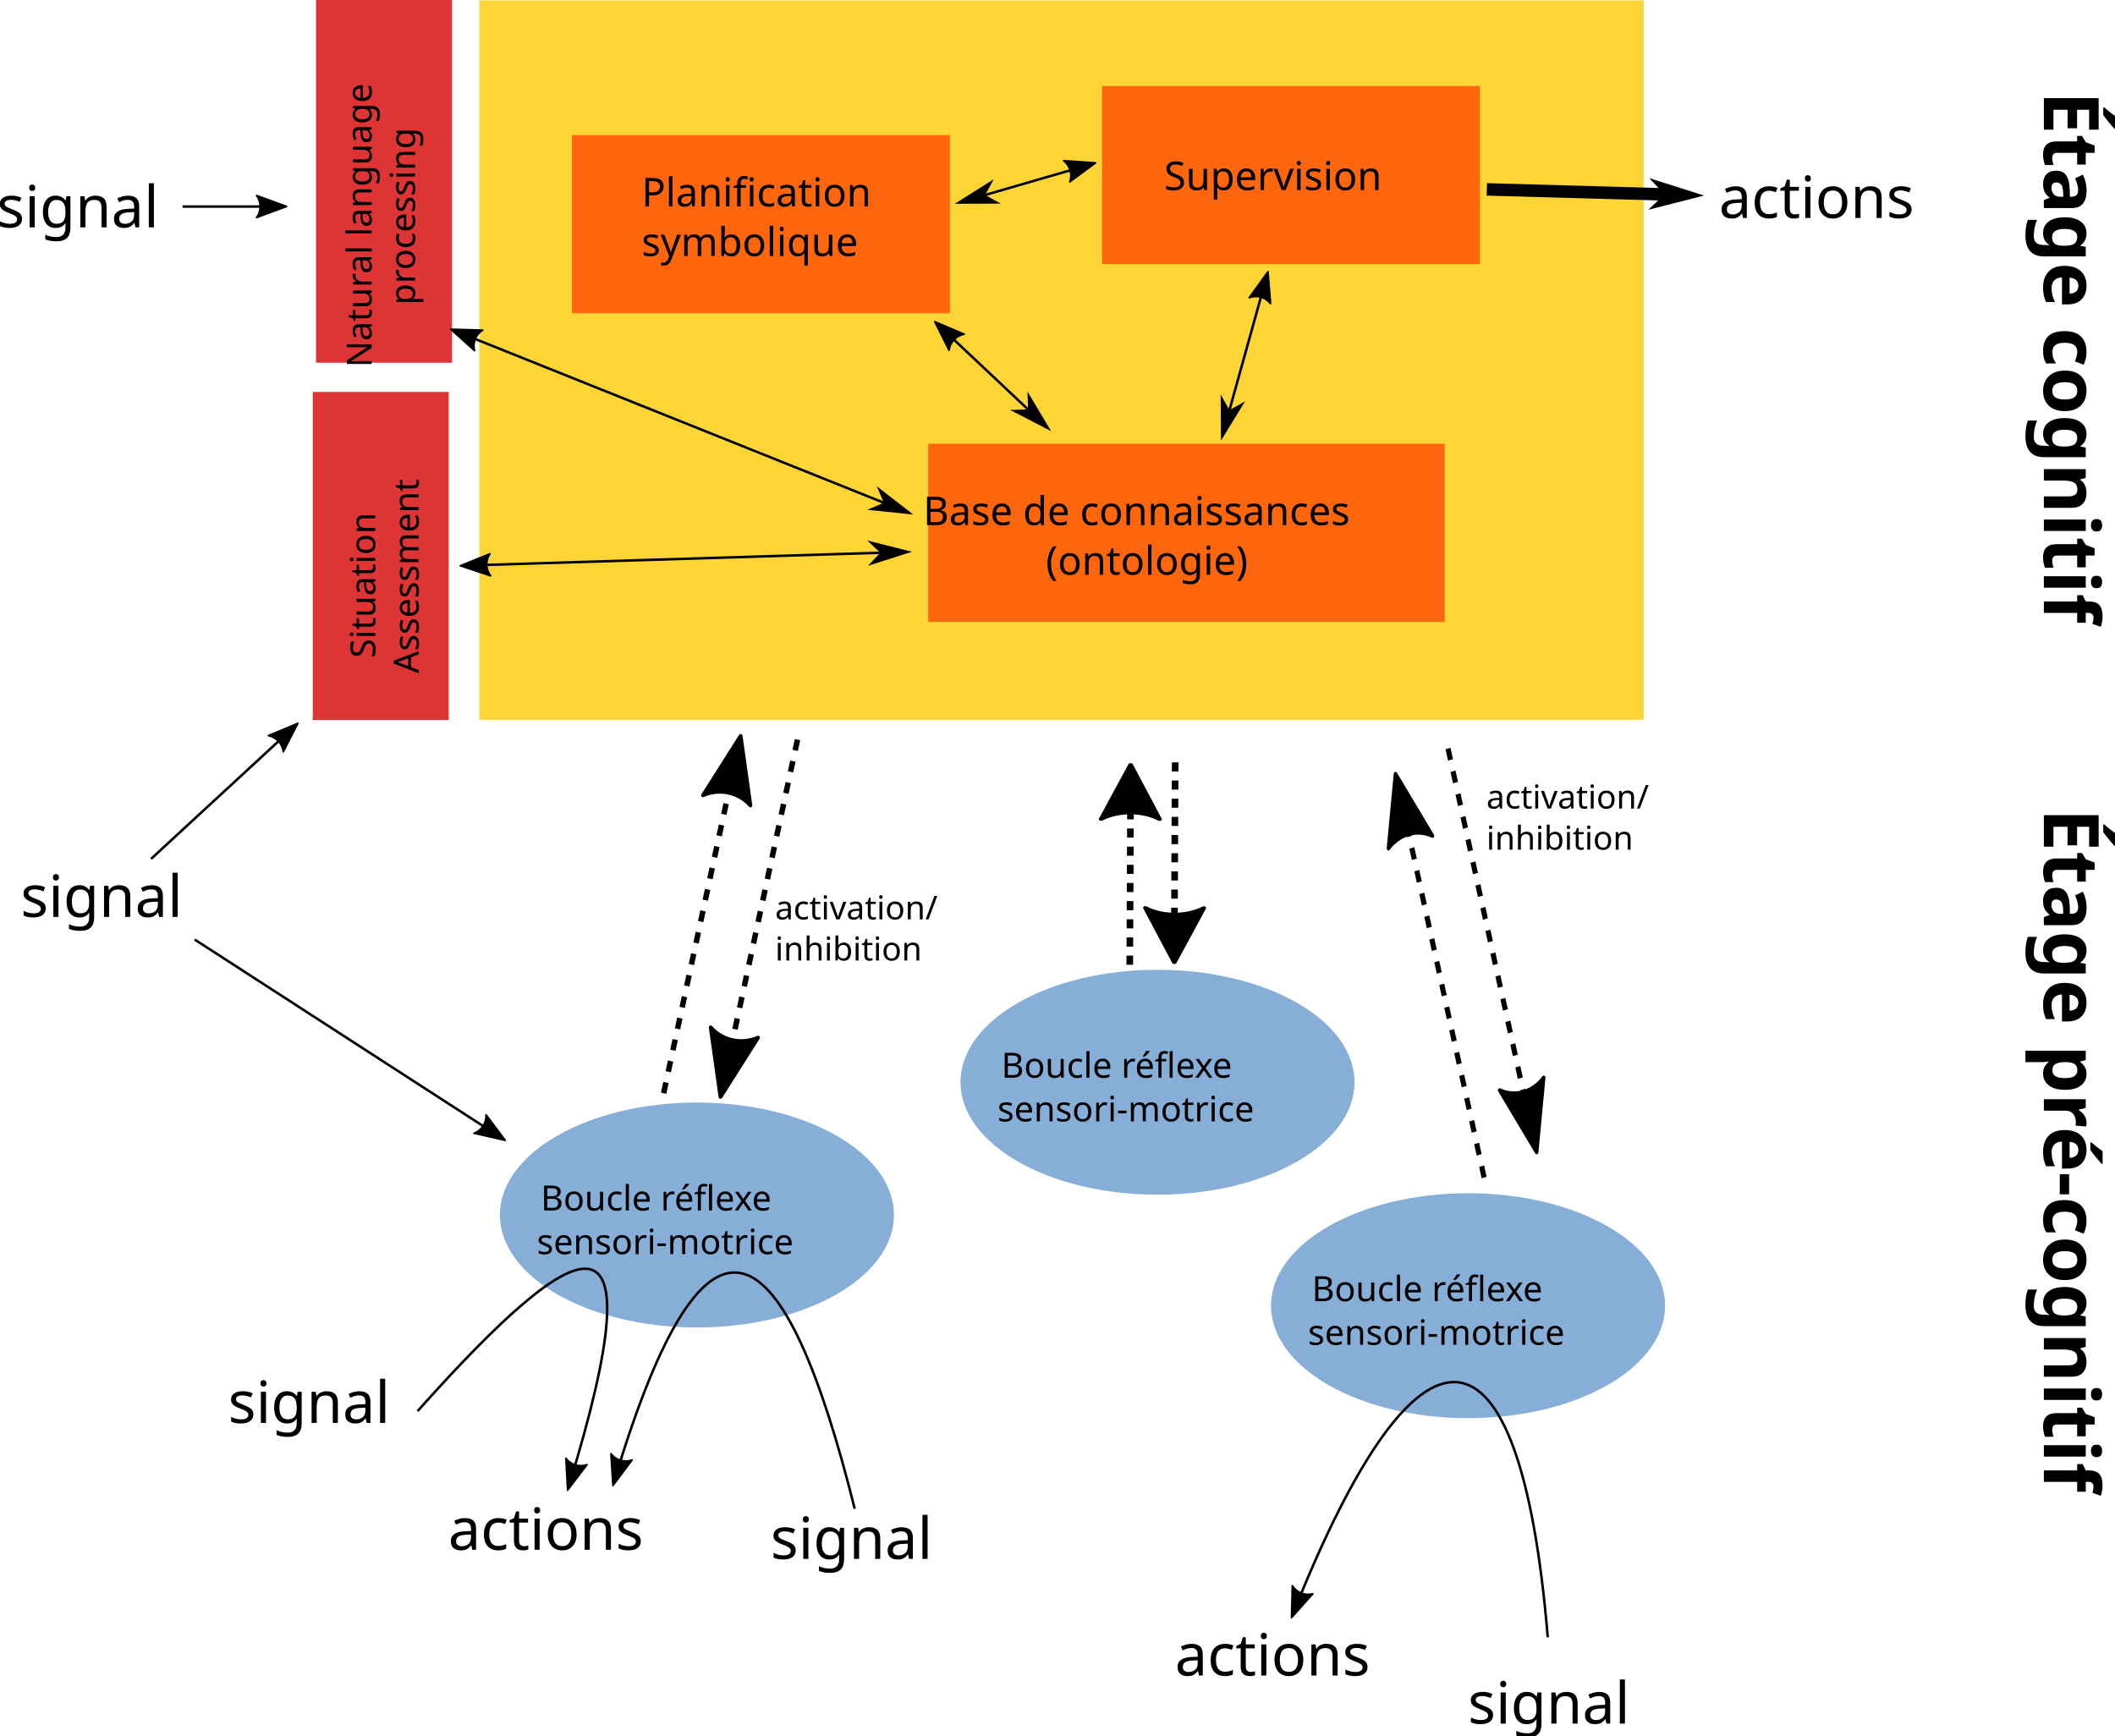
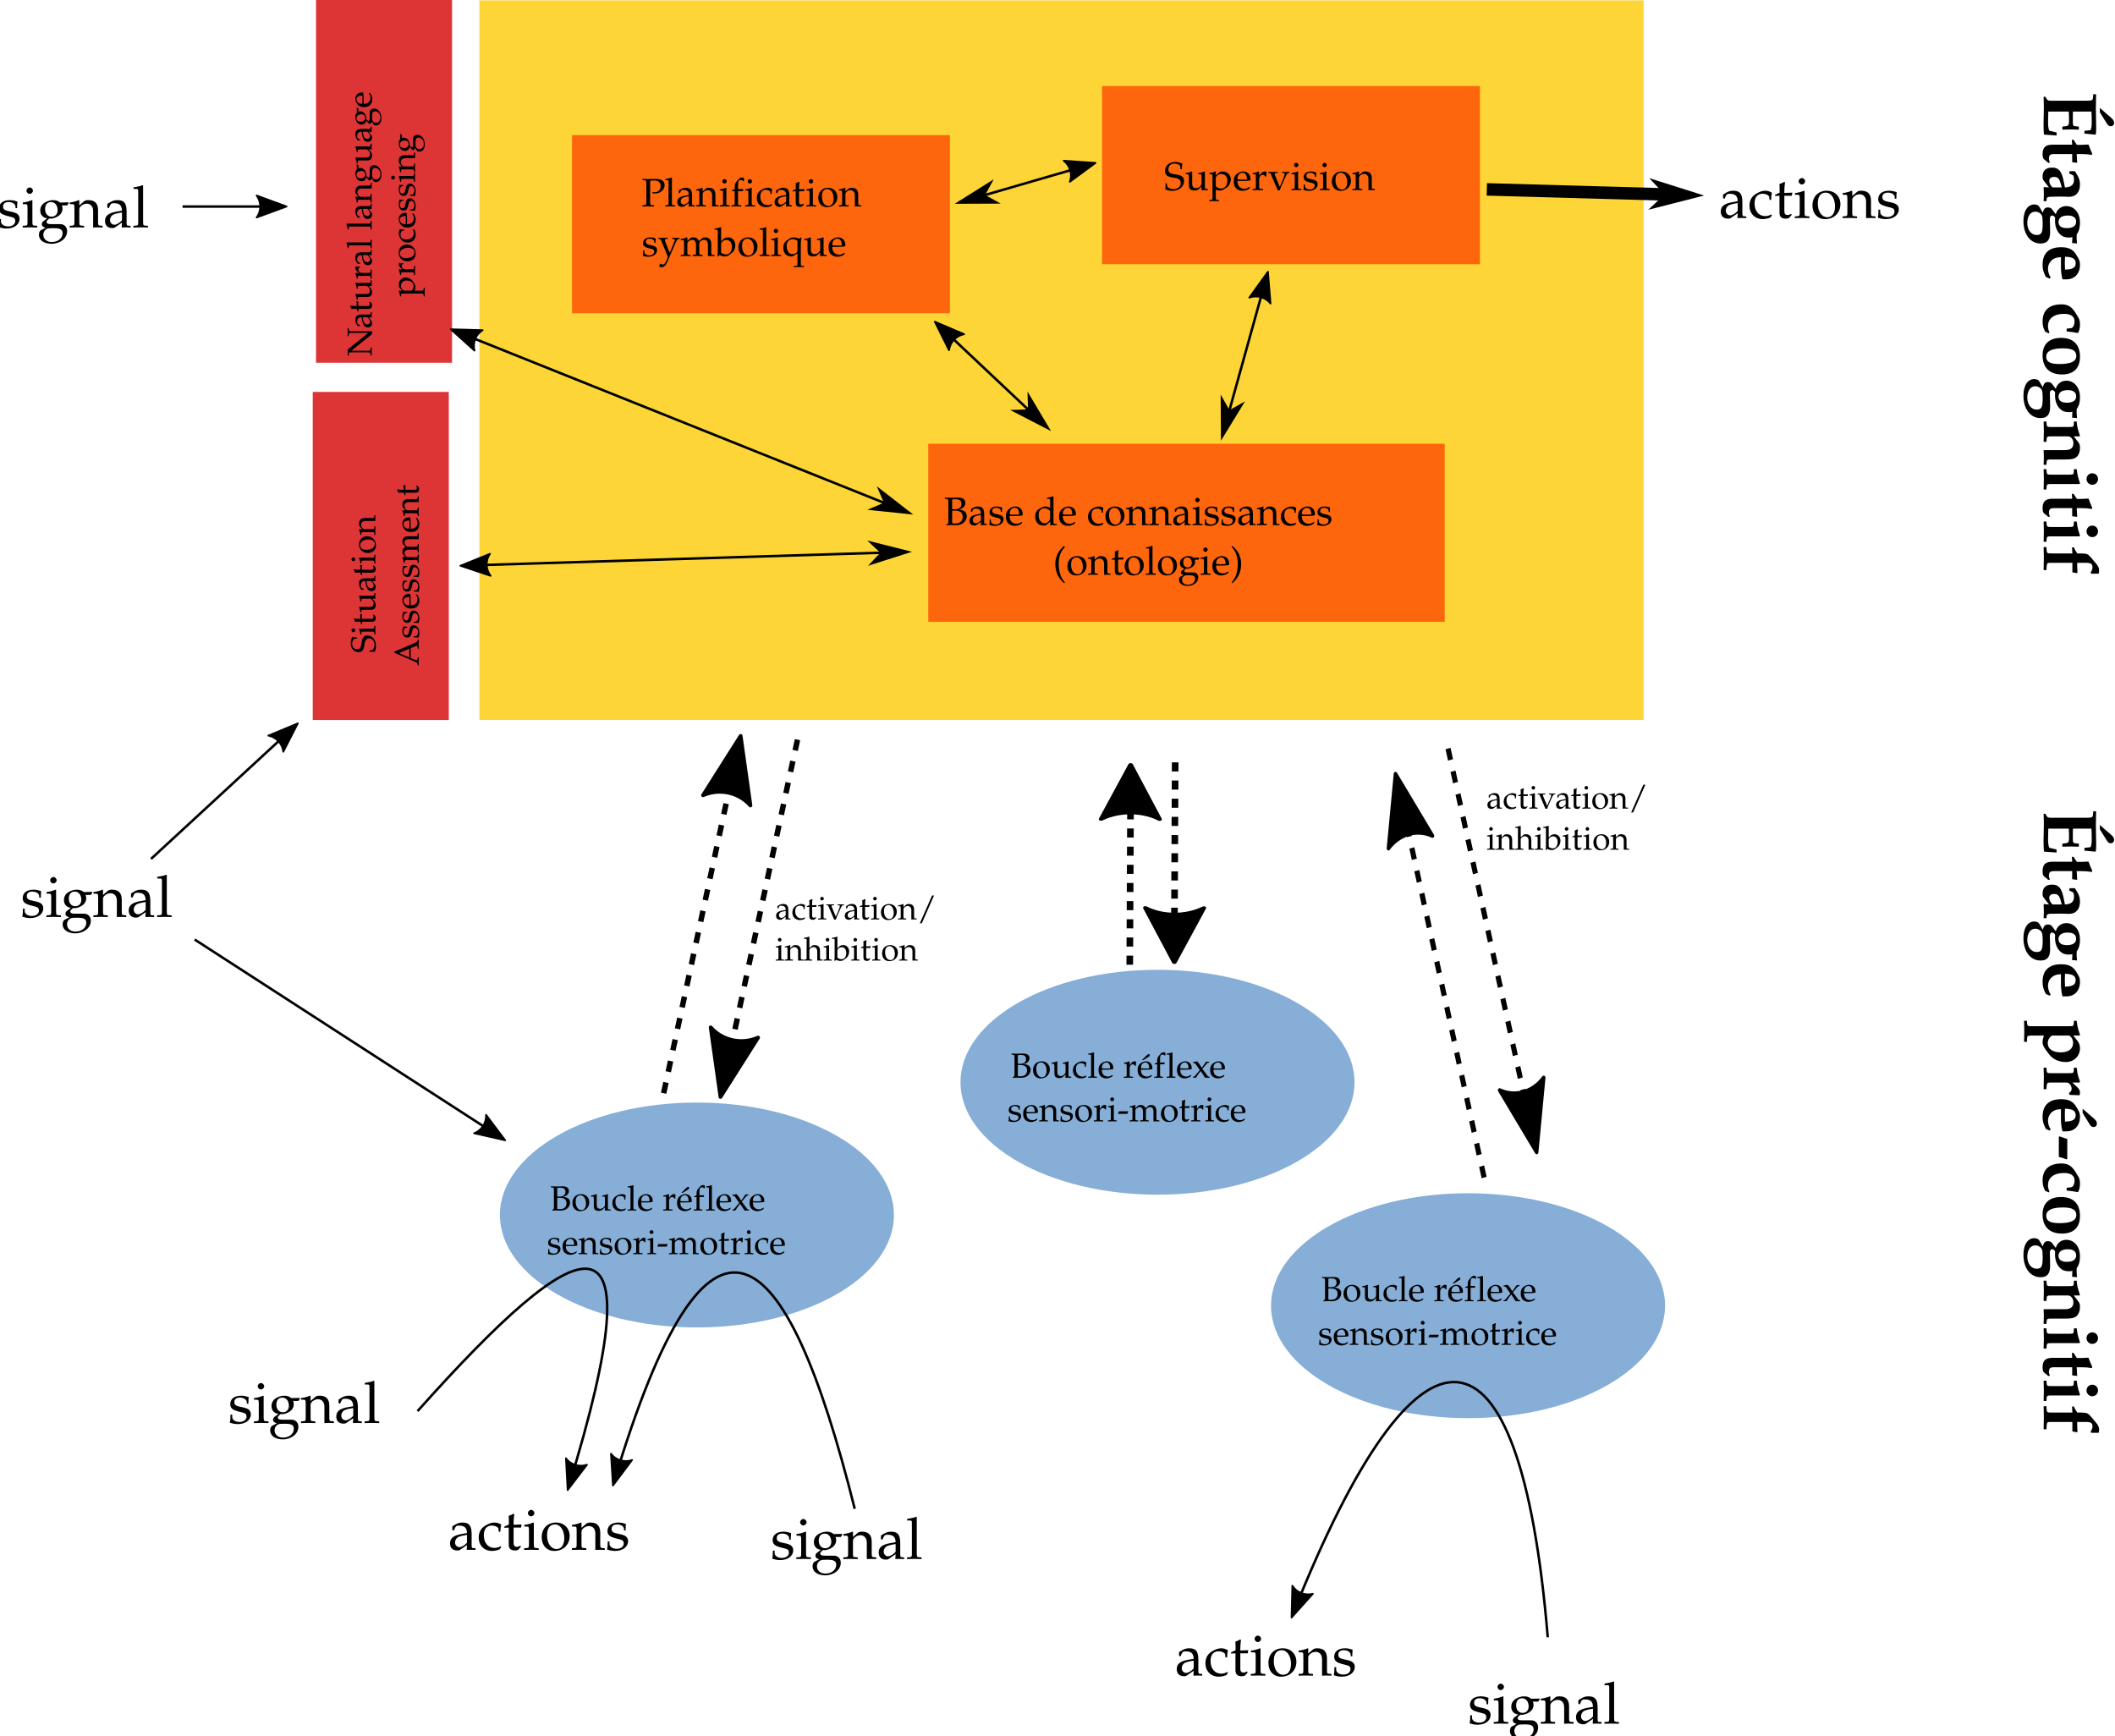
<svg xmlns="http://www.w3.org/2000/svg" width="848.184" height="696.055" id="svg4100" version="1.1">
  <defs id="defs4102">
    <marker orient="auto" refY="0" refX="0" id="marker22319" style="overflow:visible">
      <path id="path22321" style="fill:#000000;fill-opacity:1;fill-rule:evenodd;stroke:#000000;stroke-width:0.625;stroke-linejoin:round;stroke-opacity:1" d="M 8.719,4.034 -2.207,0.016 8.719,-4.002 c -1.745,2.372 -1.735,5.617 -6e-7,8.035 z" transform="matrix(-1.1,0,0,-1.1,-1.1,0)" />
    </marker>
    <marker style="overflow:visible" id="marker21311" refX="0" refY="0" orient="auto">
      <path transform="matrix(-0.2,0,0,-0.2,-1.2,0)" style="fill:#000000;fill-opacity:1;fill-rule:evenodd;stroke:#000000;stroke-width:1pt;stroke-opacity:1" d="M 0,0 5,-5 -12.5,0 5,5 0,0 Z" id="path21313" />
    </marker>
    <marker style="overflow:visible" id="marker20299" refX="0" refY="0" orient="auto">
      <path transform="matrix(-1.1,0,0,-1.1,-1.1,0)" d="M 8.719,4.034 -2.207,0.016 8.719,-4.002 c -1.745,2.372 -1.735,5.617 -6e-7,8.035 z" style="fill:#000000;fill-opacity:1;fill-rule:evenodd;stroke:#000000;stroke-width:0.625;stroke-linejoin:round;stroke-opacity:1" id="path20301" />
    </marker>
    <marker orient="auto" refY="0" refX="0" id="marker20133" style="overflow:visible">
      <path id="path20135" d="M 0,0 5,-5 -12.5,0 5,5 0,0 Z" style="fill:#000000;fill-opacity:1;fill-rule:evenodd;stroke:#000000;stroke-width:1pt;stroke-opacity:1" transform="matrix(0.8,0,0,0.8,10,0)" />
    </marker>
    <marker orient="auto" refY="0" refX="0" id="marker19155" style="overflow:visible">
      <path id="path19157" style="fill:#000000;fill-opacity:1;fill-rule:evenodd;stroke:#000000;stroke-width:0.625;stroke-linejoin:round;stroke-opacity:1" d="M 8.719,4.034 -2.207,0.016 8.719,-4.002 c -1.745,2.372 -1.735,5.617 -6e-7,8.035 z" transform="matrix(-1.1,0,0,-1.1,-1.1,0)" />
    </marker>
    <marker style="overflow:visible" id="marker19001" refX="0" refY="0" orient="auto">
      <path transform="matrix(0.8,0,0,0.8,10,0)" style="fill:#000000;fill-opacity:1;fill-rule:evenodd;stroke:#000000;stroke-width:1pt;stroke-opacity:1" d="M 0,0 5,-5 -12.5,0 5,5 0,0 Z" id="path19003" />
    </marker>
    <marker orient="auto" refY="0" refX="0" id="Arrow1Send" style="overflow:visible">
      <path id="path4755" d="M 0,0 5,-5 -12.5,0 5,5 0,0 Z" style="fill:#000000;fill-opacity:1;fill-rule:evenodd;stroke:#000000;stroke-width:1pt;stroke-opacity:1" transform="matrix(-0.2,0,0,-0.2,-1.2,0)" />
    </marker>
    <marker style="overflow:visible" id="marker17567" refX="0" refY="0" orient="auto">
      <path transform="matrix(-1.1,0,0,-1.1,-1.1,0)" d="M 8.719,4.034 -2.207,0.016 8.719,-4.002 c -1.745,2.372 -1.735,5.617 -6e-7,8.035 z" style="fill:#000000;fill-opacity:1;fill-rule:evenodd;stroke:#000000;stroke-width:0.625;stroke-linejoin:round;stroke-opacity:1" id="path17569" />
    </marker>
    <marker orient="auto" refY="0" refX="0" id="marker16919" style="overflow:visible">
      <path id="path16921" style="fill:#000000;fill-opacity:1;fill-rule:evenodd;stroke:#000000;stroke-width:0.625;stroke-linejoin:round;stroke-opacity:1" d="M 8.719,4.034 -2.207,0.016 8.719,-4.002 c -1.745,2.372 -1.735,5.617 -6e-7,8.035 z" transform="matrix(-1.1,0,0,-1.1,-1.1,0)" />
    </marker>
    <marker style="overflow:visible" id="marker16789" refX="0" refY="0" orient="auto">
      <path transform="matrix(0.8,0,0,0.8,10,0)" style="fill:#000000;fill-opacity:1;fill-rule:evenodd;stroke:#000000;stroke-width:1pt;stroke-opacity:1" d="M 0,0 5,-5 -12.5,0 5,5 0,0 Z" id="path16791" />
    </marker>
    <marker style="overflow:visible" id="marker15103" refX="0" refY="0" orient="auto">
      <path transform="matrix(-1.1,0,0,-1.1,-1.1,0)" d="M 8.719,4.034 -2.207,0.016 8.719,-4.002 c -1.745,2.372 -1.735,5.617 -6e-7,8.035 z" style="fill:#000000;fill-opacity:1;fill-rule:evenodd;stroke:#000000;stroke-width:0.625;stroke-linejoin:round;stroke-opacity:1" id="path15105" />
    </marker>
    <marker orient="auto" refY="0" refX="0" id="marker14985" style="overflow:visible">
      <path id="path14987" d="M 0,0 5,-5 -12.5,0 5,5 0,0 Z" style="fill:#000000;fill-opacity:1;fill-rule:evenodd;stroke:#000000;stroke-width:1pt;stroke-opacity:1" transform="matrix(0.8,0,0,0.8,10,0)" />
    </marker>
    <marker orient="auto" refY="0" refX="0" id="marker14415" style="overflow:visible">
      <path id="path14417" style="fill:#000000;fill-opacity:1;fill-rule:evenodd;stroke:#000000;stroke-width:0.625;stroke-linejoin:round;stroke-opacity:1" d="M 8.719,4.034 -2.207,0.016 8.719,-4.002 c -1.745,2.372 -1.735,5.617 -6e-7,8.035 z" transform="matrix(-1.1,0,0,-1.1,-1.1,0)" />
    </marker>
    <marker style="overflow:visible" id="marker14309" refX="0" refY="0" orient="auto">
      <path transform="matrix(0.8,0,0,0.8,10,0)" style="fill:#000000;fill-opacity:1;fill-rule:evenodd;stroke:#000000;stroke-width:1pt;stroke-opacity:1" d="M 0,0 5,-5 -12.5,0 5,5 0,0 Z" id="path14311" />
    </marker>
    <marker orient="auto" refY="0" refX="0" id="Arrow1Mstart" style="overflow:visible">
      <path id="path4746" d="M 0,0 5,-5 -12.5,0 5,5 0,0 Z" style="fill:#000000;fill-opacity:1;fill-rule:evenodd;stroke:#000000;stroke-width:1pt;stroke-opacity:1" transform="matrix(0.4,0,0,0.4,4,0)" />
    </marker>
    <marker orient="auto" refY="0" refX="0" id="marker13771" style="overflow:visible">
      <path id="path13773" style="fill:#000000;fill-opacity:1;fill-rule:evenodd;stroke:#000000;stroke-width:0.625;stroke-linejoin:round;stroke-opacity:1" d="M 8.719,4.034 -2.207,0.016 8.719,-4.002 c -1.745,2.372 -1.735,5.617 -6e-7,8.035 z" transform="matrix(-1.1,0,0,-1.1,-1.1,0)" />
    </marker>
    <marker orient="auto" refY="0" refX="0" id="Arrow1Lstart" style="overflow:visible">
      <path id="path4740" d="M 0,0 5,-5 -12.5,0 5,5 0,0 Z" style="fill:#000000;fill-opacity:1;fill-rule:evenodd;stroke:#000000;stroke-width:1pt;stroke-opacity:1" transform="matrix(0.8,0,0,0.8,10,0)" />
    </marker>
    <marker style="overflow:visible" id="marker12631" refX="0" refY="0" orient="auto">
      <path transform="matrix(-1.1,0,0,-1.1,-1.1,0)" d="M 8.719,4.034 -2.207,0.016 8.719,-4.002 c -1.745,2.372 -1.735,5.617 -6e-7,8.035 z" style="fill:#000000;fill-opacity:1;fill-rule:evenodd;stroke:#000000;stroke-width:0.625;stroke-linejoin:round;stroke-opacity:1" id="path12633" />
    </marker>
    <marker orient="auto" refY="0" refX="0" id="marker10090" style="overflow:visible">
      <path id="path10092" style="fill:#000000;fill-opacity:1;fill-rule:evenodd;stroke:#000000;stroke-width:0.625;stroke-linejoin:round;stroke-opacity:1" d="M 8.719,4.034 -2.207,0.016 8.719,-4.002 c -1.745,2.372 -1.735,5.617 -6e-7,8.035 z" transform="matrix(-1.1,0,0,-1.1,-1.1,0)" />
    </marker>
    <marker orient="auto" refY="0" refX="0" id="marker8884" style="overflow:visible">
      <path id="path8886" style="fill:#000000;fill-opacity:1;fill-rule:evenodd;stroke:#000000;stroke-width:0.625;stroke-linejoin:round;stroke-opacity:1" d="M 8.719,4.034 -2.207,0.016 8.719,-4.002 c -1.745,2.372 -1.735,5.617 -6e-7,8.035 z" transform="matrix(-1.1,0,0,-1.1,-1.1,0)" />
    </marker>
    <marker style="overflow:visible" id="marker8122" refX="0" refY="0" orient="auto">
      <path transform="matrix(-1.1,0,0,-1.1,-1.1,0)" d="M 8.719,4.034 -2.207,0.016 8.719,-4.002 c -1.745,2.372 -1.735,5.617 -6e-7,8.035 z" style="fill:#000000;fill-opacity:1;fill-rule:evenodd;stroke:#000000;stroke-width:0.625;stroke-linejoin:round;stroke-opacity:1" id="path8124" />
    </marker>
    <marker orient="auto" refY="0" refX="0" id="marker7798" style="overflow:visible">
      <path id="path7800" style="fill:#000000;fill-opacity:1;fill-rule:evenodd;stroke:#000000;stroke-width:0.625;stroke-linejoin:round;stroke-opacity:1" d="M 8.719,4.034 -2.207,0.016 8.719,-4.002 c -1.745,2.372 -1.735,5.617 -6e-7,8.035 z" transform="matrix(-1.1,0,0,-1.1,-1.1,0)" />
    </marker>
    <marker orient="auto" refY="0" refX="0" id="marker6760" style="overflow:visible">
      <path id="path6762" style="fill:#000000;fill-opacity:1;fill-rule:evenodd;stroke:#000000;stroke-width:0.625;stroke-linejoin:round;stroke-opacity:1" d="M 8.719,4.034 -2.207,0.016 8.719,-4.002 c -1.745,2.372 -1.735,5.617 -6e-7,8.035 z" transform="matrix(-1.1,0,0,-1.1,-1.1,0)" />
    </marker>
    <marker style="overflow:visible" id="marker5812" refX="0" refY="0" orient="auto">
      <path transform="matrix(-1.1,0,0,-1.1,-1.1,0)" d="M 8.719,4.034 -2.207,0.016 8.719,-4.002 c -1.745,2.372 -1.735,5.617 -6e-7,8.035 z" style="fill:#000000;fill-opacity:1;fill-rule:evenodd;stroke:#000000;stroke-width:0.625;stroke-linejoin:round;stroke-opacity:1" id="path5814" />
    </marker>
    <marker orient="auto" refY="0" refX="0" id="marker5626" style="overflow:visible">
      <path id="path5628" style="fill:#000000;fill-opacity:1;fill-rule:evenodd;stroke:#000000;stroke-width:0.625;stroke-linejoin:round;stroke-opacity:1" d="M 8.719,4.034 -2.207,0.016 8.719,-4.002 c -1.745,2.372 -1.735,5.617 -6e-7,8.035 z" transform="matrix(-1.1,0,0,-1.1,-1.1,0)" />
    </marker>
    <marker style="overflow:visible" id="marker5236" refX="0" refY="0" orient="auto">
      <path transform="matrix(-1.1,0,0,-1.1,-1.1,0)" d="M 8.719,4.034 -2.207,0.016 8.719,-4.002 c -1.745,2.372 -1.735,5.617 -6e-7,8.035 z" style="fill:#000000;fill-opacity:1;fill-rule:evenodd;stroke:#000000;stroke-width:0.625;stroke-linejoin:round;stroke-opacity:1" id="path5238" />
    </marker>
    <marker orient="auto" refY="0" refX="0" id="Arrow2Lend" style="overflow:visible">
      <path id="path4761" style="fill:#000000;fill-opacity:1;fill-rule:evenodd;stroke:#000000;stroke-width:0.625;stroke-linejoin:round;stroke-opacity:1" d="M 8.719,4.034 -2.207,0.016 8.719,-4.002 c -1.745,2.372 -1.735,5.617 -6e-7,8.035 z" transform="matrix(-1.1,0,0,-1.1,-1.1,0)" />
    </marker>
    <marker orient="auto" refY="0" refX="0" id="Arrow1Lend" style="overflow:visible">
      <path id="path4743" d="M 0,0 5,-5 -12.5,0 5,5 0,0 Z" style="fill:#000000;fill-opacity:1;fill-rule:evenodd;stroke:#000000;stroke-width:1pt;stroke-opacity:1" transform="matrix(-0.8,0,0,-0.8,-10,0)" />
    </marker>
  </defs>
  <g id="layer1" transform="translate(6.529078,-142.2147)">
    <rect style="opacity:0.791;color:#000000;color-interpolation:sRGB;color-interpolation-filters:linearRGB;fill:#fdca01;fill-opacity:1;fill-rule:nonzero;stroke:none;stroke-width:1.6;marker:none;visibility:visible;display:inline;overflow:visible;enable-background:accumulate;clip-rule:nonzero;color-rendering:auto;image-rendering:auto;shape-rendering:auto;text-rendering:auto" id="rect4648" width="466.918" height="288.571" x="185.714" y="142.362" />
    <g id="g4660" transform="translate(15.7176,-28.81561)">
      <rect y="225.219" x="207.143" height="71.429" width="151.544" id="rect4650" style="opacity:0.791;color:#000000;color-interpolation:sRGB;color-interpolation-filters:linearRGB;fill:#fd4901;fill-opacity:1;fill-rule:nonzero;stroke:none;stroke-width:1.6;marker:none;visibility:visible;display:inline;overflow:visible;enable-background:accumulate;clip-rule:nonzero;color-rendering:auto;image-rendering:auto;shape-rendering:auto;text-rendering:auto" />
-       <text id="text4654" y="253.799" x="235.045" style="font-size:15.915px;font-style:normal;font-weight:normal;line-height:125%;letter-spacing:0px;word-spacing:0px;fill:#000000;fill-opacity:1;stroke:none;font-family:Sans" xml:space="preserve">
+       <text id="text4654" y="253.799" x="235.045" style="font-size:15.915px;font-style:normal;font-weight:normal;line-height:125%;letter-spacing:0px;word-spacing:0px;fill:#000000;fill-opacity:1;stroke:none;font-family:URW Palladio L" xml:space="preserve">
        <tspan y="253.799" x="235.045" id="tspan4656">Planification</tspan>
        <tspan id="tspan4658" y="273.692" x="235.045">symbolique</tspan>
      </text>
    </g>
    <g id="g16770">
      <rect style="opacity:0.791;color:#000000;color-interpolation:sRGB;color-interpolation-filters:linearRGB;fill:#fd4901;fill-opacity:1;fill-rule:nonzero;stroke:none;stroke-width:1.6;marker:none;visibility:visible;display:inline;overflow:visible;enable-background:accumulate;clip-rule:nonzero;color-rendering:auto;image-rendering:auto;shape-rendering:auto;text-rendering:auto" id="rect4668" width="151.544" height="71.429" x="435.437" y="176.732" />
-       <text xml:space="preserve" style="font-size:15.915px;font-style:normal;font-weight:normal;line-height:125%;letter-spacing:0px;word-spacing:0px;fill:#000000;fill-opacity:1;stroke:none;font-family:Sans" x="460.309" y="218.443" id="text4670">
+       <text xml:space="preserve" style="font-size:15.915px;font-style:normal;font-weight:normal;line-height:125%;letter-spacing:0px;word-spacing:0px;fill:#000000;fill-opacity:1;stroke:none;font-family:URW Palladio L" x="460.309" y="218.443" id="text4670">
        <tspan x="460.309" y="218.443" id="tspan4674">Supervision</tspan>
      </text>
    </g>
-     <text transform="matrix(0,1,-1,0,0,0)" id="text4692" y="-813.127" x="178.8" style="font-size:30.766px;font-style:normal;font-weight:normal;line-height:125%;letter-spacing:0px;word-spacing:0px;fill:#000000;fill-opacity:1;stroke:none;font-family:Sans" xml:space="preserve">
-       <tspan style="font-style:normal;font-variant:normal;font-weight:bold;font-stretch:normal;font-family:Sans;-inkscape-font-specification:Sans Bold" y="-813.127" x="178.8" id="tspan4694">Étage cognitif</tspan>
+     <text transform="matrix(0,1,-1,0,0,0)" id="text4692" y="-813.127" x="178.8" style="font-size:30.766px;font-style:normal;font-weight:normal;line-height:125%;letter-spacing:0px;word-spacing:0px;fill:#000000;fill-opacity:1;stroke:none;font-family:URW Palladio L" xml:space="preserve">
+       <tspan style="font-style:normal;font-variant:normal;font-weight:bold;font-stretch:normal;font-family:URW Palladio L;-inkscape-font-specification:URW Palladio L Bold" y="-813.127" x="178.8" id="tspan4694">Étage cognitif</tspan>
    </text>
    <g transform="matrix(0.7142857,0,0,0.7142857,193.2277,195.619)" id="g4704">
      <path style="opacity:0.791;color:#000000;color-interpolation:sRGB;color-interpolation-filters:linearRGB;fill:#6699cc;fill-opacity:1;fill-rule:nonzero;stroke:none;stroke-width:1.6;marker:none;visibility:visible;display:inline;overflow:visible;enable-background:accumulate;clip-rule:nonzero;color-rendering:auto;image-rendering:auto;shape-rendering:auto;text-rendering:auto" id="path4696" d="m 450.528,558.903 c 0,34.868 -49.523,63.135 -110.612,63.135 -61.089,0 -110.612,-28.266 -110.612,-63.135 0,-34.868 49.523,-63.135 110.612,-63.135 61.089,0 110.612,28.266 110.612,63.135 z" transform="translate(-228.2945,48.48732)" />
-       <text xml:space="preserve" style="font-size:19.6px;font-style:normal;font-weight:normal;line-height:125%;letter-spacing:0px;word-spacing:0px;fill:#000000;fill-opacity:1;stroke:none;font-family:Sans" x="111.64" y="604.851" id="text4698">
+       <text xml:space="preserve" style="font-size:19.6px;font-style:normal;font-weight:normal;line-height:125%;letter-spacing:0px;word-spacing:0px;fill:#000000;fill-opacity:1;stroke:none;font-family:URW Palladio L" x="111.64" y="604.851" id="text4698">
        <tspan id="tspan4700" x="111.64" y="604.851" style="text-align:center;text-anchor:middle">Boucle réflexe</tspan>
        <tspan x="111.64" y="629.351" id="tspan4702" style="text-align:center;text-anchor:middle">sensori-motrice</tspan>
      </text>
    </g>
    <g id="g4710" transform="matrix(0.7142857,0,0,0.7142857,377.9414,142.3696)">
      <path transform="translate(-228.2945,48.48732)" d="m 450.528,558.903 c 0,34.868 -49.523,63.135 -110.612,63.135 -61.089,0 -110.612,-28.266 -110.612,-63.135 0,-34.868 49.523,-63.135 110.612,-63.135 61.089,0 110.612,28.266 110.612,63.135 z" id="path4712" style="opacity:0.791;color:#000000;color-interpolation:sRGB;color-interpolation-filters:linearRGB;fill:#6699cc;fill-opacity:1;fill-rule:nonzero;stroke:none;stroke-width:1.6;marker:none;visibility:visible;display:inline;overflow:visible;enable-background:accumulate;clip-rule:nonzero;color-rendering:auto;image-rendering:auto;shape-rendering:auto;text-rendering:auto" />
-       <text id="text4714" y="604.851" x="111.64" style="font-size:19.6px;font-style:normal;font-weight:normal;line-height:125%;letter-spacing:0px;word-spacing:0px;fill:#000000;fill-opacity:1;stroke:none;font-family:Sans" xml:space="preserve">
+       <text id="text4714" y="604.851" x="111.64" style="font-size:19.6px;font-style:normal;font-weight:normal;line-height:125%;letter-spacing:0px;word-spacing:0px;fill:#000000;fill-opacity:1;stroke:none;font-family:URW Palladio L" xml:space="preserve">
        <tspan style="text-align:center;text-anchor:middle" y="604.851" x="111.64" id="tspan4716">Boucle réflexe</tspan>
        <tspan style="text-align:center;text-anchor:middle" id="tspan4718" y="629.351" x="111.64">sensori-motrice</tspan>
      </text>
    </g>
    <g transform="matrix(0.7142857,0,0,0.7142857,502.4787,231.9845)" id="g4720">
      <path style="opacity:0.791;color:#000000;color-interpolation:sRGB;color-interpolation-filters:linearRGB;fill:#6699cc;fill-opacity:1;fill-rule:nonzero;stroke:none;stroke-width:1.6;marker:none;visibility:visible;display:inline;overflow:visible;enable-background:accumulate;clip-rule:nonzero;color-rendering:auto;image-rendering:auto;shape-rendering:auto;text-rendering:auto" id="path4722" d="m 450.528,558.903 c 0,34.868 -49.523,63.135 -110.612,63.135 -61.089,0 -110.612,-28.266 -110.612,-63.135 0,-34.868 49.523,-63.135 110.612,-63.135 61.089,0 110.612,28.266 110.612,63.135 z" transform="translate(-228.2945,48.48732)" />
-       <text xml:space="preserve" style="font-size:19.6px;font-style:normal;font-weight:normal;line-height:125%;letter-spacing:0px;word-spacing:0px;fill:#000000;fill-opacity:1;stroke:none;font-family:Sans" x="111.64" y="604.851" id="text4724">
+       <text xml:space="preserve" style="font-size:19.6px;font-style:normal;font-weight:normal;line-height:125%;letter-spacing:0px;word-spacing:0px;fill:#000000;fill-opacity:1;stroke:none;font-family:URW Palladio L" x="111.64" y="604.851" id="text4724">
        <tspan id="tspan4726" x="111.64" y="604.851" style="text-align:center;text-anchor:middle">Boucle réflexe</tspan>
        <tspan x="111.64" y="629.351" id="tspan4728" style="text-align:center;text-anchor:middle">sensori-motrice</tspan>
      </text>
    </g>
-     <text xml:space="preserve" style="font-size:30.766px;font-style:normal;font-weight:normal;line-height:125%;letter-spacing:0px;word-spacing:0px;fill:#000000;fill-opacity:1;stroke:none;font-family:Sans" x="466.355" y="-813.127" id="text4730" transform="matrix(0,1,-1,0,0,0)">
-       <tspan id="tspan4732" x="466.355" y="-813.127" style="font-style:normal;font-variant:normal;font-weight:bold;font-stretch:normal;font-family:Sans;-inkscape-font-specification:Sans Bold">Étage pré-cognitif</tspan>
+     <text xml:space="preserve" style="font-size:30.766px;font-style:normal;font-weight:normal;line-height:125%;letter-spacing:0px;word-spacing:0px;fill:#000000;fill-opacity:1;stroke:none;font-family:URW Palladio L" x="466.355" y="-813.127" id="text4730" transform="matrix(0,1,-1,0,0,0)">
+       <tspan id="tspan4732" x="466.355" y="-813.127" style="font-style:normal;font-variant:normal;font-weight:bold;font-stretch:normal;font-family:URW Palladio L;-inkscape-font-specification:URW Palladio L Bold">Étage pré-cognitif</tspan>
    </text>
    <g id="g5564" transform="translate(228.2945,-48.48732)">
      <path style="fill:none;stroke:#000000;stroke-width:2.2;stroke-linecap:butt;stroke-linejoin:miter;stroke-miterlimit:4;stroke-opacity:1;stroke-dasharray:4.4, 4.4;stroke-dashoffset:0;marker-end:url(#Arrow2Lend)" d="m 31.315,629.108 30.305,-140.411" id="path4734" />
      <path id="path5234" d="m 84.998,487.329 -30.305,140.411" style="fill:none;stroke:#000000;stroke-width:2.2;stroke-linecap:butt;stroke-linejoin:miter;stroke-miterlimit:4;stroke-opacity:1;stroke-dasharray:4.4, 4.4;stroke-dashoffset:0;marker-end:url(#marker5236)" />
    </g>
    <g transform="matrix(0.7728054,-0.1125121,0.1641252,0.5297783,319.0901,199.3294)" id="g5568">
      <path id="path5570" d="m 31.315,629.108 30.305,-140.411" style="fill:none;stroke:#000000;stroke-width:3.363;stroke-linecap:butt;stroke-linejoin:miter;stroke-miterlimit:4;stroke-opacity:1;stroke-dasharray:6.727, 6.727;stroke-dashoffset:0;marker-end:url(#Arrow2Lend)" />
      <path style="fill:none;stroke:#000000;stroke-width:3.363;stroke-linecap:butt;stroke-linejoin:miter;stroke-miterlimit:4;stroke-opacity:1;stroke-dasharray:6.727, 6.727;stroke-dashoffset:0;marker-end:url(#marker5236)" d="m 84.998,487.329 -30.305,140.411" id="path5572" />
    </g>
    <g transform="matrix(0.8971224,-0.5036641,0.441782,1.022786,282.631,-13.22787)" id="g5580">
      <path id="path5582" d="m 31.315,629.108 30.305,-140.411" style="fill:none;stroke:#000000;stroke-width:2.06;stroke-linecap:butt;stroke-linejoin:miter;stroke-miterlimit:4;stroke-opacity:1;stroke-dasharray:4.121, 4.121;stroke-dashoffset:0;marker-end:url(#Arrow2Lend)" />
      <path style="fill:none;stroke:#000000;stroke-width:2.06;stroke-linecap:butt;stroke-linejoin:miter;stroke-miterlimit:4;stroke-opacity:1;stroke-dasharray:4.121, 4.121;stroke-dashoffset:0;marker-end:url(#marker5236)" d="m 84.998,487.329 -30.305,140.411" id="path5584" />
    </g>
-     <text id="text5586" y="712.852" x="84.954" style="font-size:23.294px;font-style:normal;font-weight:normal;line-height:125%;letter-spacing:0px;word-spacing:0px;fill:#000000;fill-opacity:1;stroke:none;font-family:Sans" xml:space="preserve">
+     <text id="text5586" y="712.852" x="84.954" style="font-size:23.294px;font-style:normal;font-weight:normal;line-height:125%;letter-spacing:0px;word-spacing:0px;fill:#000000;fill-opacity:1;stroke:none;font-family:URW Palladio L" xml:space="preserve">
      <tspan y="712.852" x="84.954" id="tspan5588">signal</tspan>
    </text>
-     <text id="text5594" y="767.388" x="302.467" style="font-size:23.294px;font-style:normal;font-weight:normal;line-height:125%;letter-spacing:0px;word-spacing:0px;fill:#000000;fill-opacity:1;stroke:none;font-family:Sans" xml:space="preserve">
+     <text id="text5594" y="767.388" x="302.467" style="font-size:23.294px;font-style:normal;font-weight:normal;line-height:125%;letter-spacing:0px;word-spacing:0px;fill:#000000;fill-opacity:1;stroke:none;font-family:URW Palladio L" xml:space="preserve">
      <tspan y="767.388" x="302.467" id="tspan5596">signal</tspan>
    </text>
-     <text id="text5602" y="833.424" x="582.138" style="font-size:23.294px;font-style:normal;font-weight:normal;line-height:125%;letter-spacing:0px;word-spacing:0px;fill:#000000;fill-opacity:1;stroke:none;font-family:Sans" xml:space="preserve">
+     <text id="text5602" y="833.424" x="582.138" style="font-size:23.294px;font-style:normal;font-weight:normal;line-height:125%;letter-spacing:0px;word-spacing:0px;fill:#000000;fill-opacity:1;stroke:none;font-family:URW Palladio L" xml:space="preserve">
      <tspan y="833.424" x="582.138" id="tspan5604">signal</tspan>
    </text>
-     <text xml:space="preserve" style="font-size:23.294px;font-style:normal;font-weight:normal;line-height:125%;letter-spacing:0px;word-spacing:0px;fill:#000000;fill-opacity:1;stroke:none;font-family:Sans" x="1.713" y="509.921" id="text5590">
+     <text xml:space="preserve" style="font-size:23.294px;font-style:normal;font-weight:normal;line-height:125%;letter-spacing:0px;word-spacing:0px;fill:#000000;fill-opacity:1;stroke:none;font-family:URW Palladio L" x="1.713" y="509.921" id="text5590">
      <tspan id="tspan5592" x="1.713" y="509.921">signal</tspan>
    </text>
-     <text id="text5620" y="233.394" x="-7.792" style="font-size:23.294px;font-style:normal;font-weight:normal;line-height:125%;letter-spacing:0px;word-spacing:0px;fill:#000000;fill-opacity:1;stroke:none;font-family:Sans" xml:space="preserve">
+     <text id="text5620" y="233.394" x="-7.792" style="font-size:23.294px;font-style:normal;font-weight:normal;line-height:125%;letter-spacing:0px;word-spacing:0px;fill:#000000;fill-opacity:1;stroke:none;font-family:URW Palladio L" xml:space="preserve">
      <tspan y="233.394" x="-7.792" id="tspan5622">signal</tspan>
    </text>
    <path style="fill:none;stroke:#000000;stroke-width:1px;stroke-linecap:butt;stroke-linejoin:miter;stroke-opacity:1;marker-end:url(#marker5626)" d="m 66.67,225.047 40.406,0" id="path5810" />
    <path style="fill:none;stroke:#000000;stroke-width:1px;stroke-linecap:butt;stroke-linejoin:miter;stroke-opacity:1;marker-end:url(#marker5812)" d="m 71.543,518.999 123.416,79.804" id="path6758" />
    <path style="fill:none;stroke:#000000;stroke-width:1px;stroke-linecap:butt;stroke-linejoin:miter;stroke-opacity:1;marker-end:url(#marker6760)" d="m 160.914,708.123 c 65.49,-73.349 97.25,-88.791 60.575,30.4" id="path7238" />
    <path style="fill:none;stroke:#000000;stroke-width:1px;stroke-linecap:butt;stroke-linejoin:miter;stroke-opacity:1;marker-end:url(#marker7798)" d="M 336.245,747.296 C 308.739,637.273 277.625,609.653 239.641,736.703" id="path8120" />
    <path id="path5624" d="M 614.173,798.814 C 603.039,665.214 562.318,662.635 511.891,789.685" style="fill:none;stroke:#000000;stroke-width:1px;stroke-linecap:butt;stroke-linejoin:miter;stroke-opacity:1;marker-end:url(#marker8122)" />
    <path id="path10088" d="m 54.03,486.672 57.922,-53.454" style="fill:none;stroke:#000000;stroke-width:1px;stroke-linecap:butt;stroke-linejoin:miter;stroke-opacity:1;marker-end:url(#marker10090)" />
    <path style="fill:none;stroke:#000000;stroke-width:1px;stroke-linecap:butt;stroke-linejoin:miter;stroke-opacity:1;marker-start:url(#Arrow1Lstart);marker-end:url(#marker12631)" d="M 413.57,313.778 369.328,272.113" id="path12629" />
    <path id="path14307" d="m 483.645,317.053 17.973,-64.587" style="fill:none;stroke:#000000;stroke-width:1px;stroke-linecap:butt;stroke-linejoin:miter;stroke-opacity:1;marker-start:url(#marker14309);marker-end:url(#marker14415)" />
    <path style="fill:none;stroke:#000000;stroke-width:1px;stroke-linecap:butt;stroke-linejoin:miter;stroke-opacity:1;marker-start:url(#marker14985);marker-end:url(#marker15103)" d="M 378.206,223.402 431.543,207.932" id="path14983" />
    <g transform="translate(177.7868,89.90358)" id="g4676">
      <rect y="230.27" x="187.95" height="71.429" width="207.103" id="rect4678" style="opacity:0.791;color:#000000;color-interpolation:sRGB;color-interpolation-filters:linearRGB;fill:#fd4901;fill-opacity:1;fill-rule:nonzero;stroke:none;stroke-width:1.6;marker:none;visibility:visible;display:inline;overflow:visible;enable-background:accumulate;clip-rule:nonzero;color-rendering:auto;image-rendering:auto;shape-rendering:auto;text-rendering:auto" />
-       <text id="text4680" y="262.89" x="290.095" style="font-size:15.915px;font-style:normal;font-weight:normal;line-height:125%;letter-spacing:0px;word-spacing:0px;fill:#000000;fill-opacity:1;stroke:none;font-family:Sans" xml:space="preserve">
+       <text id="text4680" y="262.89" x="290.095" style="font-size:15.915px;font-style:normal;font-weight:normal;line-height:125%;letter-spacing:0px;word-spacing:0px;fill:#000000;fill-opacity:1;stroke:none;font-family:URW Palladio L" xml:space="preserve">
        <tspan id="tspan4684" y="262.89" x="290.095" style="text-align:center;text-anchor:middle">Base de connaissances</tspan>
        <tspan y="282.784" x="290.095" id="tspan4688" style="text-align:center;text-anchor:middle">(ontologie)</tspan>
      </text>
    </g>
    <g id="g5614" transform="matrix(-1,0,0,-1,297.995,431.9117)">
      <rect y="144.235" x="123.239" height="145.462" width="54.548" id="rect5606" style="opacity:0.791;color:#000000;color-interpolation:sRGB;color-interpolation-filters:linearRGB;fill:#d40000;fill-opacity:1;fill-rule:nonzero;stroke:none;stroke-width:2.2;marker:none;visibility:visible;display:inline;overflow:visible;enable-background:accumulate;clip-rule:nonzero;color-rendering:auto;image-rendering:auto;shape-rendering:auto;text-rendering:auto" />
-       <text transform="matrix(0,1,-1,0,0,0)" id="text5608" y="-155.489" x="215.599" style="font-size:13.914px;font-style:normal;font-weight:normal;line-height:125%;letter-spacing:0px;word-spacing:0px;fill:#000000;fill-opacity:1;stroke:none;font-family:Sans" xml:space="preserve">
+       <text transform="matrix(0,1,-1,0,0,0)" id="text5608" y="-155.489" x="215.599" style="font-size:13.914px;font-style:normal;font-weight:normal;line-height:125%;letter-spacing:0px;word-spacing:0px;fill:#000000;fill-opacity:1;stroke:none;font-family:URW Palladio L" xml:space="preserve">
        <tspan style="text-align:center;text-anchor:middle" y="-155.489" x="215.599" id="tspan5610">Natural language</tspan>
        <tspan style="text-align:center;text-anchor:middle" id="tspan5612" y="-138.096" x="215.599">processing</tspan>
      </text>
    </g>
    <rect y="-430.96" x="-173.447" height="131.569" width="54.548" id="rect10810" style="opacity:0.791;color:#000000;color-interpolation:sRGB;color-interpolation-filters:linearRGB;fill:#d40000;fill-opacity:1;fill-rule:nonzero;stroke:none;stroke-width:2.2;marker:none;visibility:visible;display:inline;overflow:visible;enable-background:accumulate;clip-rule:nonzero;color-rendering:auto;image-rendering:auto;shape-rendering:auto;text-rendering:auto" transform="scale(-1,-1)" />
-     <text transform="matrix(0,-1,1,0,0,0)" id="text10812" y="143.975" x="-364.227" style="font-size:13.914px;font-style:normal;font-weight:normal;line-height:125%;letter-spacing:0px;word-spacing:0px;fill:#000000;fill-opacity:1;stroke:none;font-family:Sans" xml:space="preserve">
+     <text transform="matrix(0,-1,1,0,0,0)" id="text10812" y="143.975" x="-364.227" style="font-size:13.914px;font-style:normal;font-weight:normal;line-height:125%;letter-spacing:0px;word-spacing:0px;fill:#000000;fill-opacity:1;stroke:none;font-family:URW Palladio L" xml:space="preserve">
      <tspan style="text-align:center;text-anchor:middle" id="tspan10816" y="143.975" x="-364.227">Situation</tspan>
      <tspan id="tspan10820" style="text-align:center;text-anchor:middle" y="161.368" x="-364.227">Assessment</tspan>
    </text>
-     <text id="text11459" y="510.925" x="304.291" style="font-size:13.186px;font-style:normal;font-weight:normal;line-height:125%;letter-spacing:0px;word-spacing:0px;fill:#000000;fill-opacity:1;stroke:none;font-family:Sans" xml:space="preserve">
+     <text id="text11459" y="510.925" x="304.291" style="font-size:13.186px;font-style:normal;font-weight:normal;line-height:125%;letter-spacing:0px;word-spacing:0px;fill:#000000;fill-opacity:1;stroke:none;font-family:URW Palladio L" xml:space="preserve">
      <tspan y="510.925" x="304.291" id="tspan11461">activation/</tspan>
      <tspan id="tspan11463" y="527.408" x="304.291">inhibition</tspan>
    </text>
-     <text xml:space="preserve" style="font-size:13.186px;font-style:normal;font-weight:normal;line-height:125%;letter-spacing:0px;word-spacing:0px;fill:#000000;fill-opacity:1;stroke:none;font-family:Sans" x="589.551" y="466.469" id="text11465">
+     <text xml:space="preserve" style="font-size:13.186px;font-style:normal;font-weight:normal;line-height:125%;letter-spacing:0px;word-spacing:0px;fill:#000000;fill-opacity:1;stroke:none;font-family:URW Palladio L" x="589.551" y="466.469" id="text11465">
      <tspan id="tspan11467" x="589.551" y="466.469">activation/</tspan>
      <tspan x="589.551" y="482.952" id="tspan11469">inhibition</tspan>
    </text>
    <path style="fill:none;stroke:#000000;stroke-width:5;stroke-linecap:butt;stroke-linejoin:miter;stroke-miterlimit:4;stroke-opacity:1;stroke-dasharray:none;marker-end:url(#Arrow1Send)" d="m 589.739,218.163 78.224,2.212" id="path17565" />
-     <text id="text18983" y="229.624" x="682.809" style="font-size:23.294px;font-style:normal;font-weight:normal;line-height:125%;letter-spacing:0px;word-spacing:0px;fill:#000000;fill-opacity:1;stroke:none;font-family:Sans" xml:space="preserve">
+     <text id="text18983" y="229.624" x="682.809" style="font-size:23.294px;font-style:normal;font-weight:normal;line-height:125%;letter-spacing:0px;word-spacing:0px;fill:#000000;fill-opacity:1;stroke:none;font-family:URW Palladio L" xml:space="preserve">
      <tspan y="229.624" x="682.809" id="tspan18985">actions</tspan>
    </text>
    <path id="path18999" d="m 357.249,363.551 -177.842,5.487" style="fill:none;stroke:#000000;stroke-width:1px;stroke-linecap:butt;stroke-linejoin:miter;stroke-opacity:1;marker-start:url(#marker19001);marker-end:url(#marker19155)" />
    <path style="fill:none;stroke:#000000;stroke-width:1px;stroke-linecap:butt;stroke-linejoin:miter;stroke-opacity:1;marker-start:url(#marker20133);marker-end:url(#marker20299)" d="M 357.904,347.833 175.477,274.732" id="path20131" />
-     <text xml:space="preserve" style="font-size:23.294px;font-style:normal;font-weight:normal;line-height:125%;letter-spacing:0px;word-spacing:0px;fill:#000000;fill-opacity:1;stroke:none;font-family:Sans" x="464.631" y="814.151" id="text21307">
+     <text xml:space="preserve" style="font-size:23.294px;font-style:normal;font-weight:normal;line-height:125%;letter-spacing:0px;word-spacing:0px;fill:#000000;fill-opacity:1;stroke:none;font-family:URW Palladio L" x="464.631" y="814.151" id="text21307">
      <tspan id="tspan21309" x="464.631" y="814.151">actions</tspan>
    </text>
-     <text id="text24387" y="763.724" x="173.2" style="font-size:23.294px;font-style:normal;font-weight:normal;line-height:125%;letter-spacing:0px;word-spacing:0px;fill:#000000;fill-opacity:1;stroke:none;font-family:Sans" xml:space="preserve">
+     <text id="text24387" y="763.724" x="173.2" style="font-size:23.294px;font-style:normal;font-weight:normal;line-height:125%;letter-spacing:0px;word-spacing:0px;fill:#000000;fill-opacity:1;stroke:none;font-family:URW Palladio L" xml:space="preserve">
      <tspan y="763.724" x="173.2" id="tspan24389">actions</tspan>
    </text>
  </g>
</svg>
